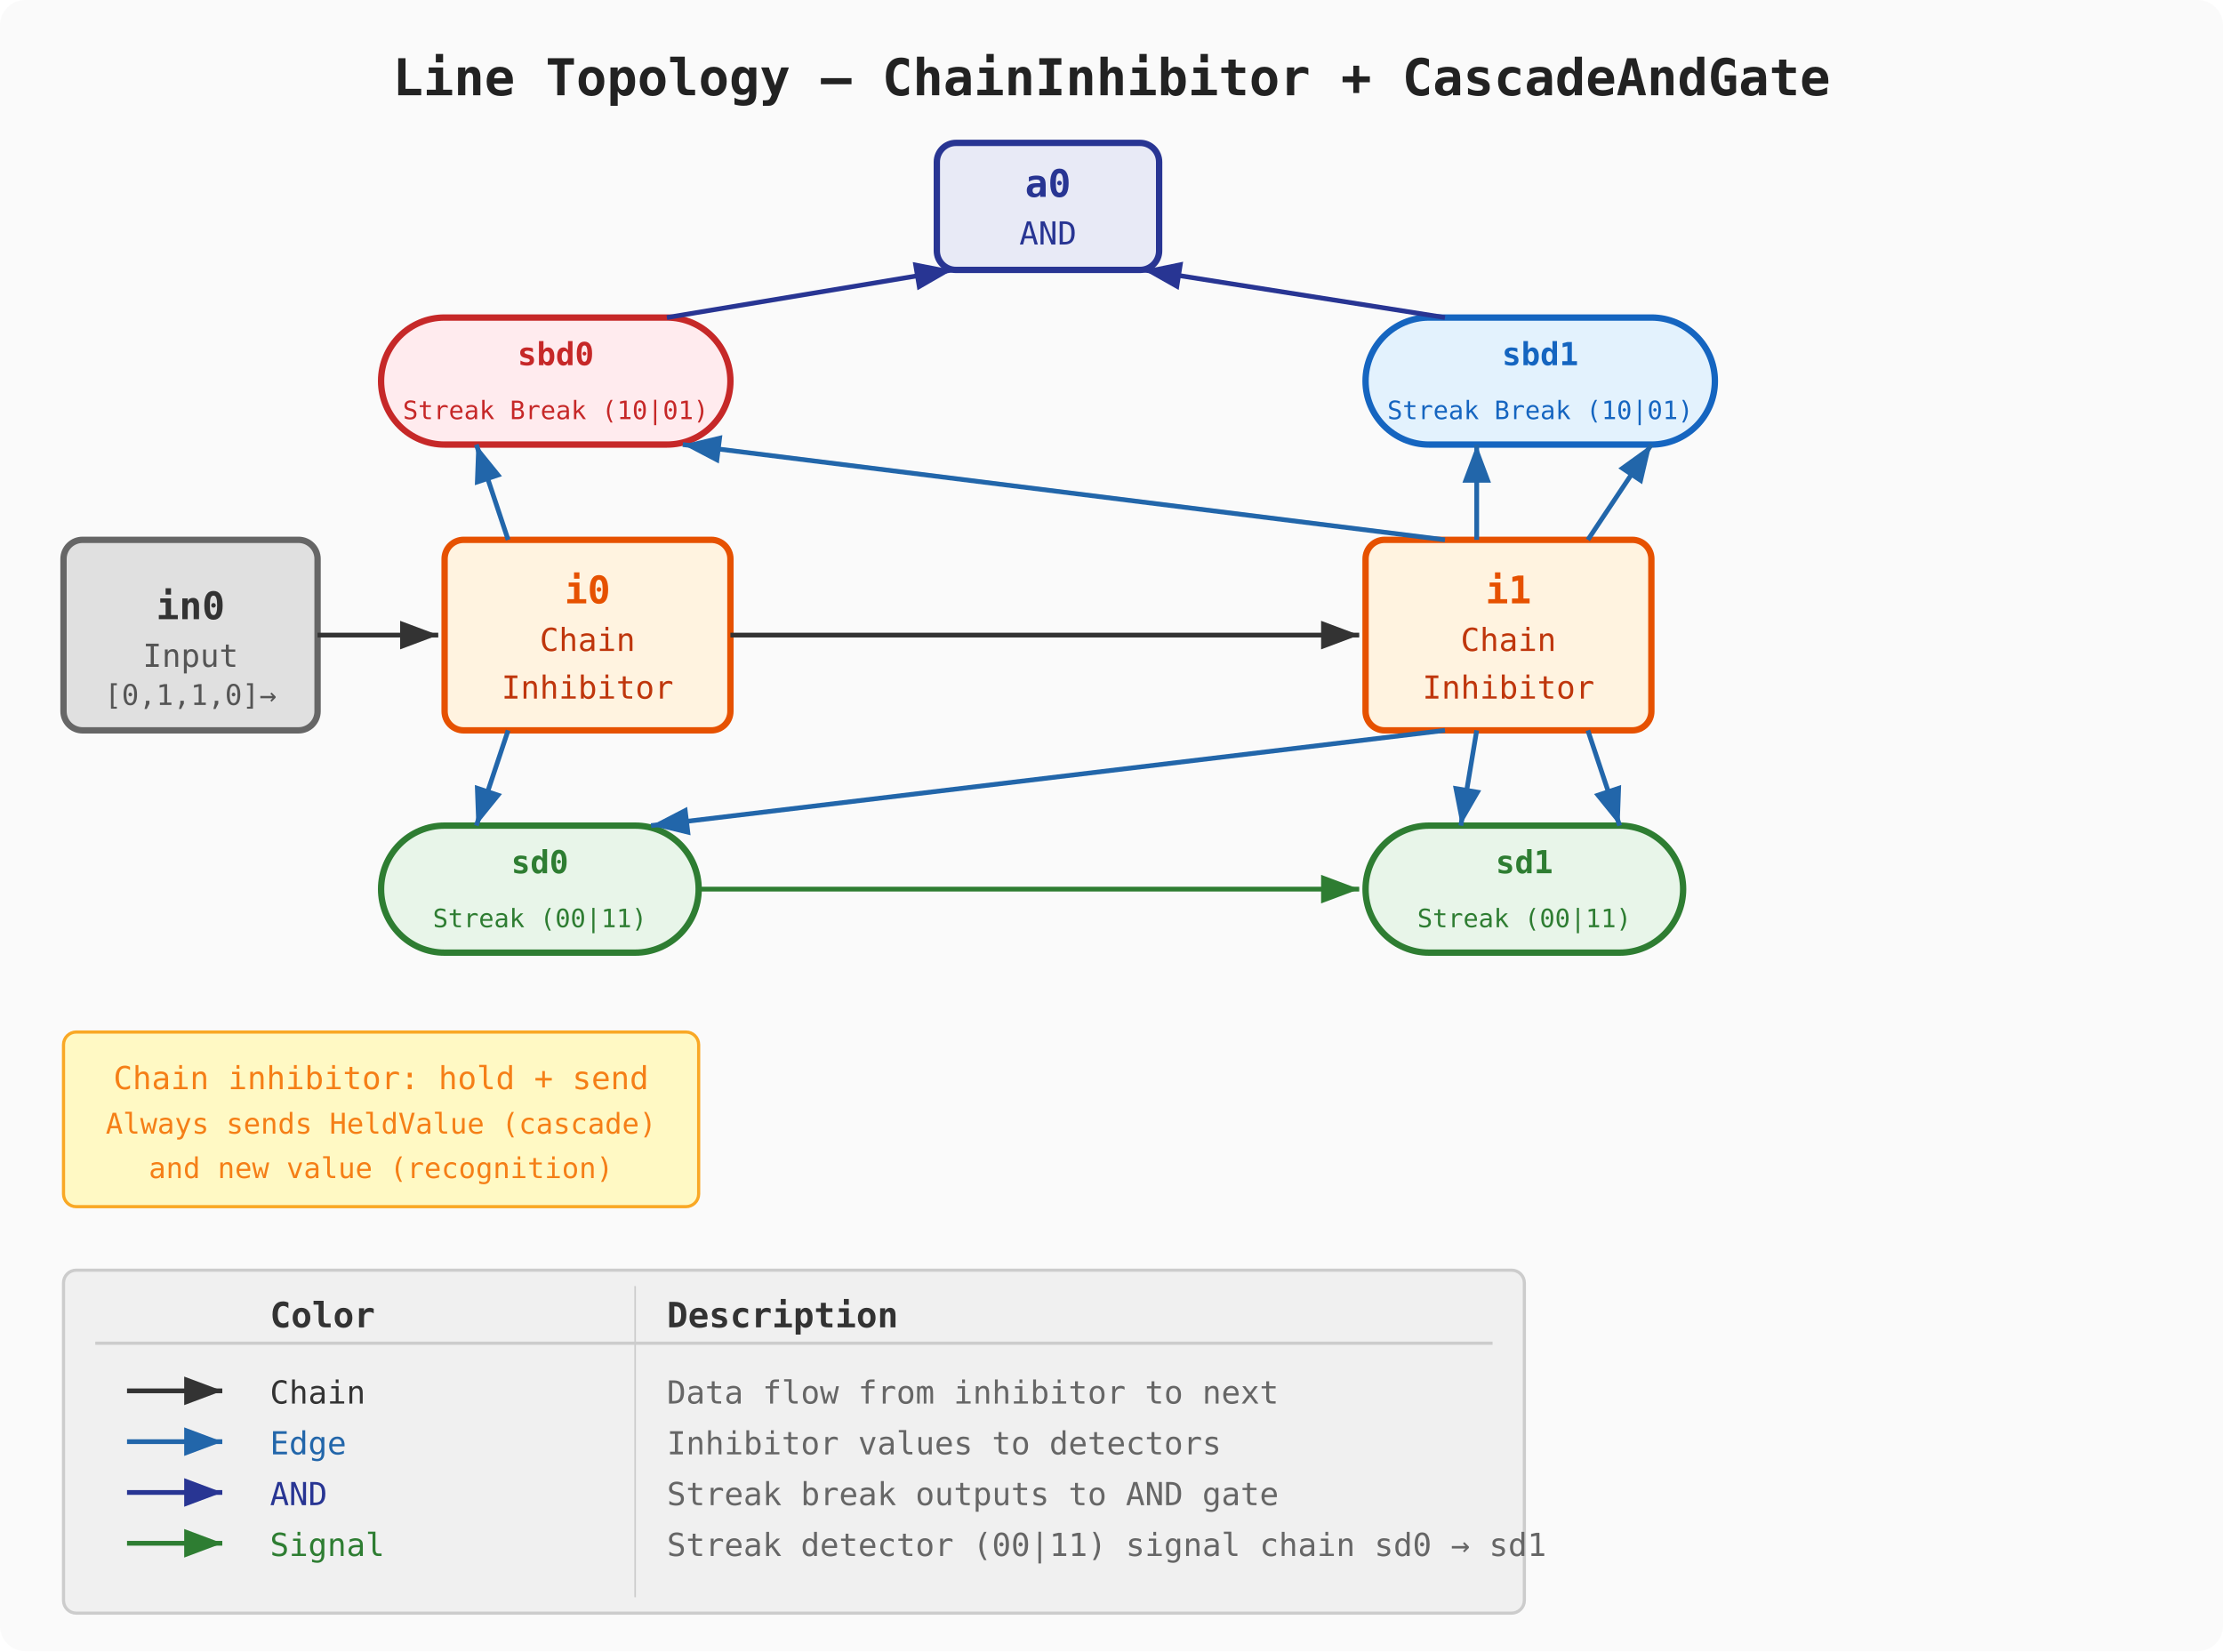
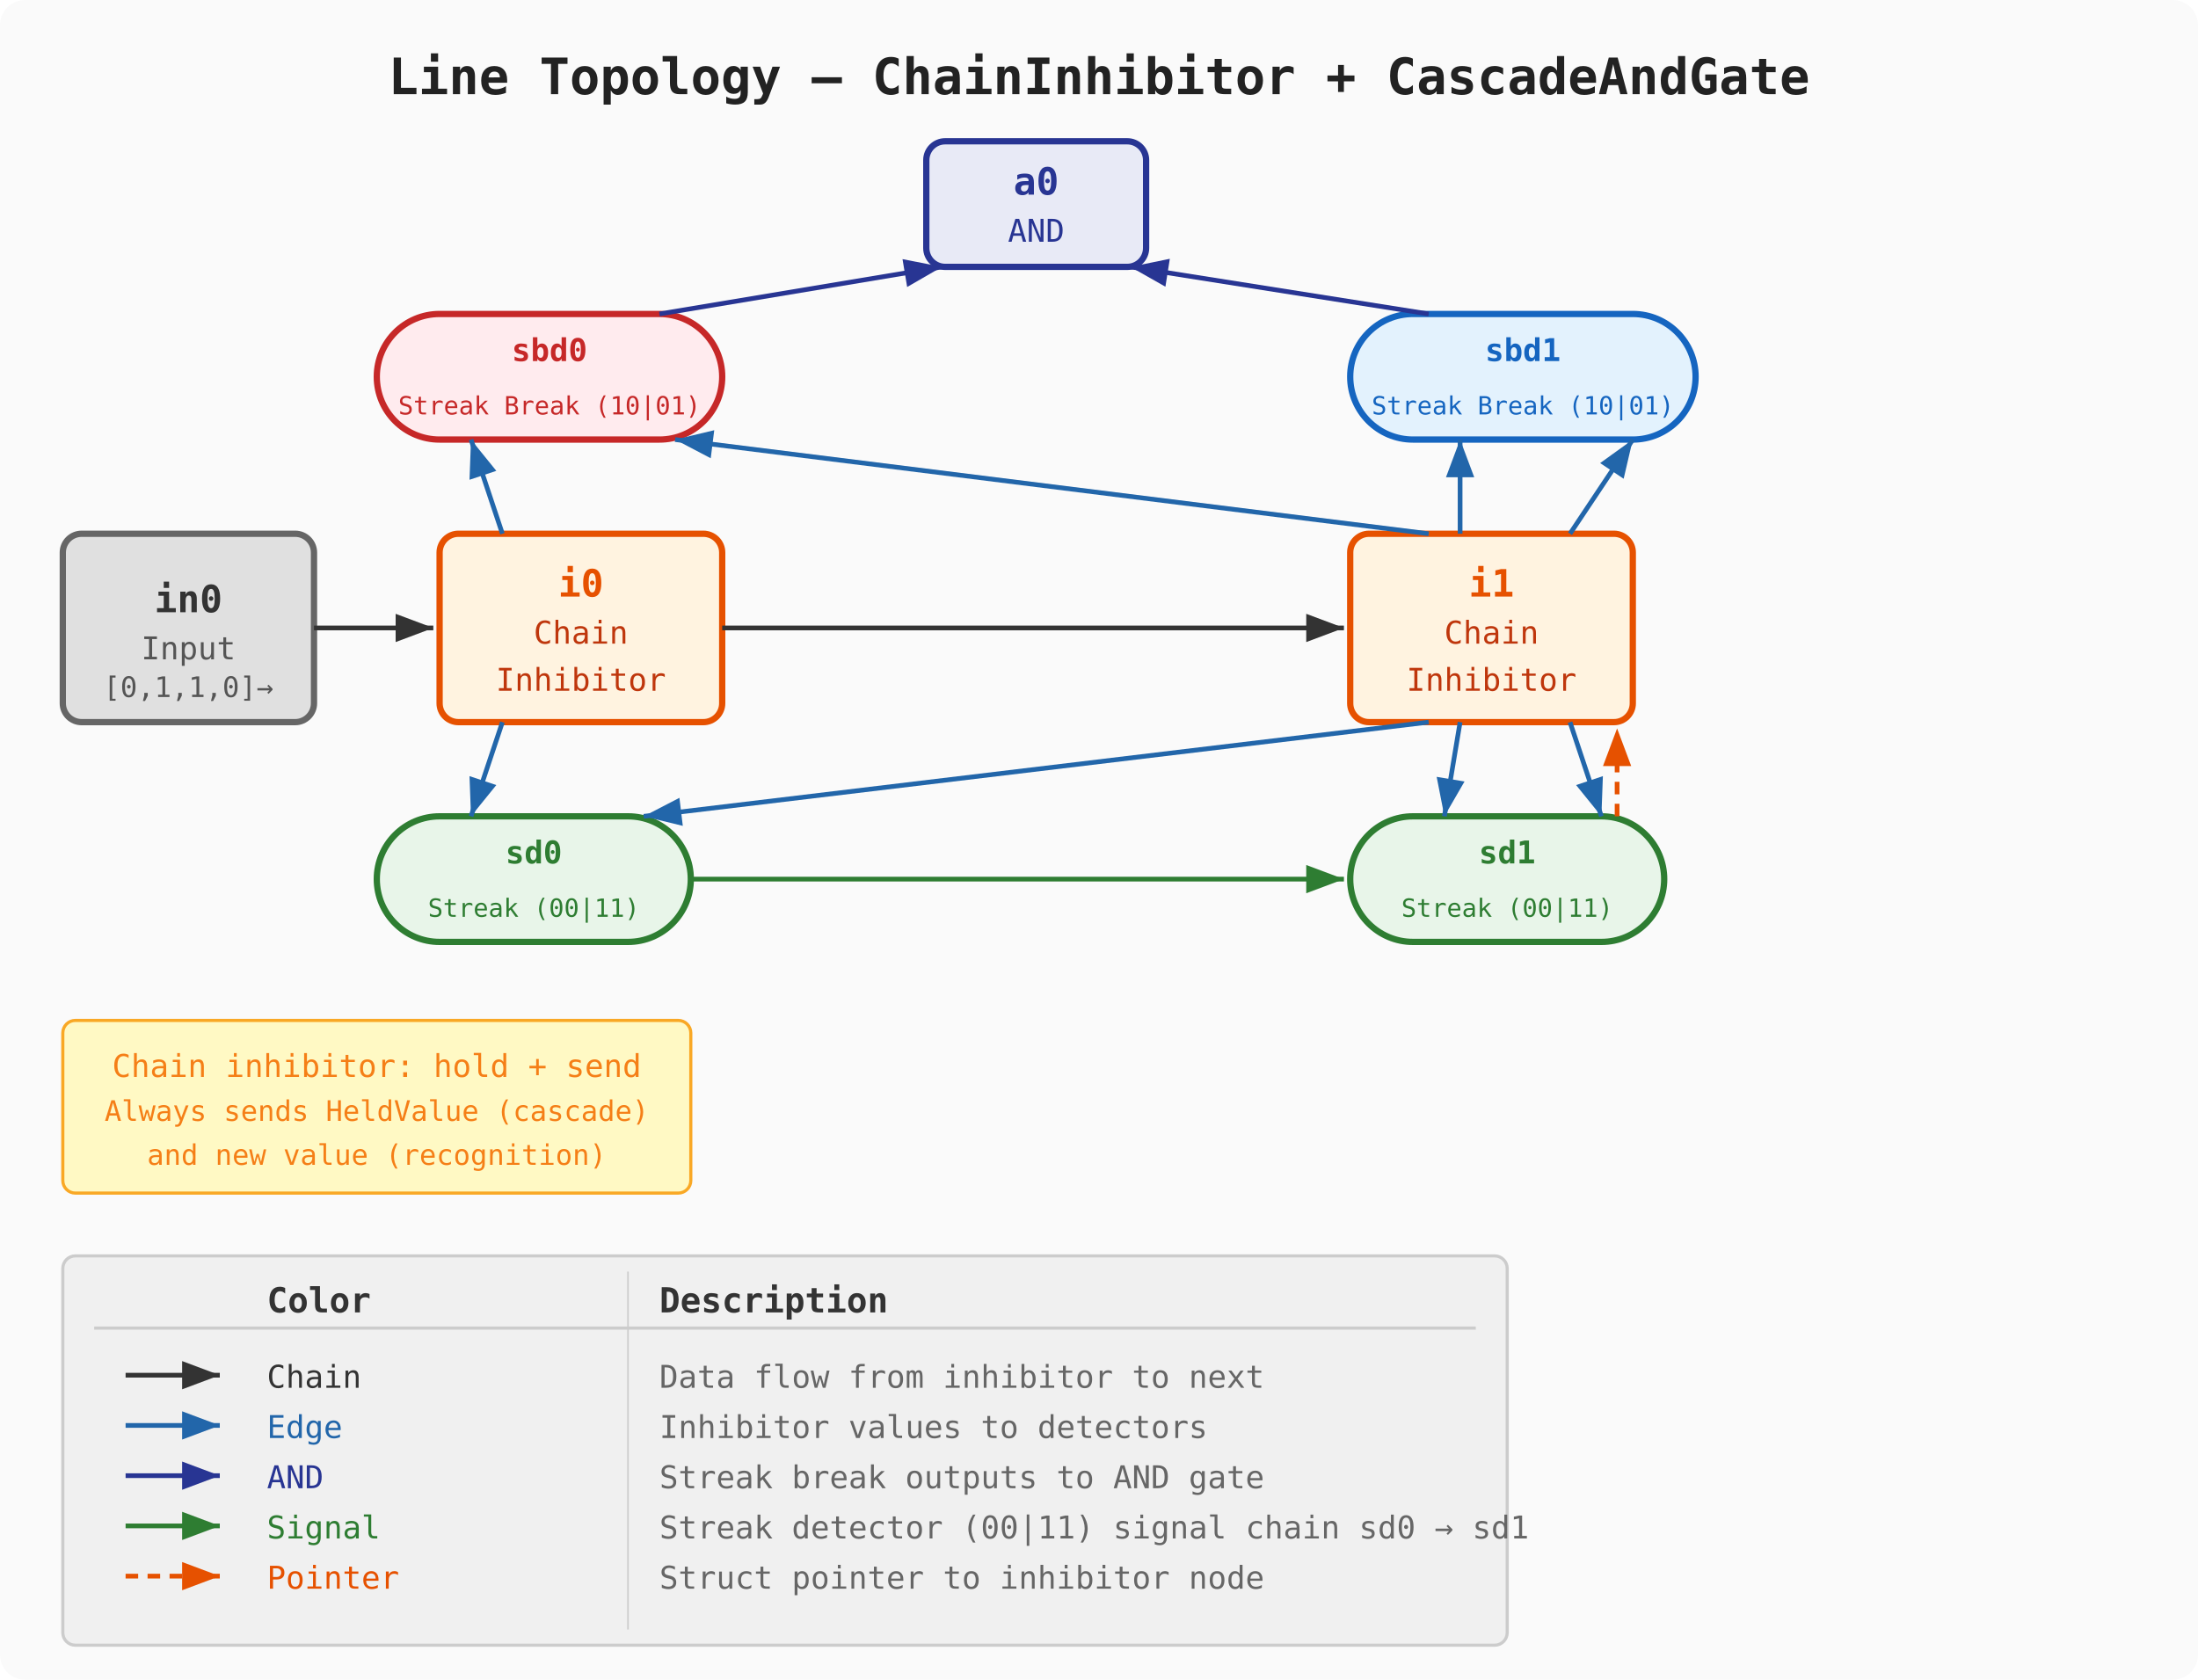
- <svg xmlns="http://www.w3.org/2000/svg" viewBox="0 0 700 520" font-family="monospace" font-size="12">
+ <svg xmlns="http://www.w3.org/2000/svg" viewBox="0 0 700 535" font-family="monospace" font-size="12">
  <defs>
    <marker id="arrow" markerWidth="8" markerHeight="6" refX="8" refY="3" orient="auto">
      <path d="M0,0 L8,3 L0,6" fill="#333" />
    </marker>
    <marker id="arrow-blue" markerWidth="8" markerHeight="6" refX="8" refY="3" orient="auto">
      <path d="M0,0 L8,3 L0,6" fill="#2266aa" />
    </marker>
    <marker id="arrow-indigo" markerWidth="8" markerHeight="6" refX="8" refY="3" orient="auto">
      <path d="M0,0 L8,3 L0,6" fill="#283593" />
    </marker>
    <marker id="arrow-green" markerWidth="8" markerHeight="6" refX="8" refY="3" orient="auto">
      <path d="M0,0 L8,3 L0,6" fill="#2e7d32" />
    </marker>
+     <marker id="arrow-orange" markerWidth="8" markerHeight="6" refX="8" refY="3" orient="auto">
+       <path d="M0,0 L8,3 L0,6" fill="#e65100" />
+     </marker>
  </defs>
-   <rect width="700" height="520" fill="#fafafa" rx="8" />
+   <rect width="700" height="535" fill="#fafafa" rx="8" />
  <text x="350" y="30" text-anchor="middle" font-size="16" font-weight="bold" fill="#222">Line Topology — ChainInhibitor + CascadeAndGate</text>
  <rect x="295" y="45" width="70" height="40" fill="#e8eaf6" stroke="#283593" rx="6" stroke-width="2" />
  <text x="330" y="62" text-anchor="middle" font-weight="bold" fill="#283593">a0</text>
  <text x="330" y="77" text-anchor="middle" font-size="10" fill="#283593">AND</text>
  <rect x="120" y="100" width="110" height="40" fill="#ffebee" stroke="#c62828" rx="20" stroke-width="2" />
  <text x="175" y="115" text-anchor="middle" font-weight="bold" font-size="10" fill="#c62828">sbd0</text>
  <text x="175" y="132" text-anchor="middle" font-size="8" fill="#c62828">Streak Break (10|01)</text>
  <rect x="430" y="100" width="110" height="40" fill="#e3f2fd" stroke="#1565c0" rx="20" stroke-width="2" />
  <text x="485" y="115" text-anchor="middle" font-weight="bold" font-size="10" fill="#1565c0">sbd1</text>
  <text x="485" y="132" text-anchor="middle" font-size="8" fill="#1565c0">Streak Break (10|01)</text>
  <rect x="20" y="170" width="80" height="60" fill="#e0e0e0" stroke="#666" rx="6" stroke-width="2" />
  <text x="60" y="195" text-anchor="middle" font-weight="bold" fill="#333">in0</text>
  <text x="60" y="210" text-anchor="middle" font-size="10" fill="#555">Input</text>
  <text x="60" y="222" text-anchor="middle" font-size="9" fill="#555">[0,1,1,0]→</text>
  <rect x="140" y="170" width="90" height="60" fill="#fff3e0" stroke="#e65100" rx="6" stroke-width="2" />
  <text x="185" y="190" text-anchor="middle" font-weight="bold" fill="#e65100">i0</text>
  <text x="185" y="205" text-anchor="middle" font-size="10" fill="#bf360c">Chain</text>
  <text x="185" y="220" text-anchor="middle" font-size="10" fill="#bf360c">Inhibitor</text>
  <rect x="430" y="170" width="90" height="60" fill="#fff3e0" stroke="#e65100" rx="6" stroke-width="2" />
  <text x="475" y="190" text-anchor="middle" font-weight="bold" fill="#e65100">i1</text>
  <text x="475" y="205" text-anchor="middle" font-size="10" fill="#bf360c">Chain</text>
  <text x="475" y="220" text-anchor="middle" font-size="10" fill="#bf360c">Inhibitor</text>
  <rect x="120" y="260" width="100" height="40" fill="#e8f5e9" stroke="#2e7d32" rx="20" stroke-width="2" />
  <text x="170" y="275" text-anchor="middle" font-weight="bold" font-size="10" fill="#2e7d32">sd0</text>
  <text x="170" y="292" text-anchor="middle" font-size="8" fill="#2e7d32">Streak (00|11)</text>
  <rect x="430" y="260" width="100" height="40" fill="#e8f5e9" stroke="#2e7d32" rx="20" stroke-width="2" />
  <text x="480" y="275" text-anchor="middle" font-weight="bold" font-size="10" fill="#2e7d32">sd1</text>
  <text x="480" y="292" text-anchor="middle" font-size="8" fill="#2e7d32">Streak (00|11)</text>
  <line x1="100" y1="200" x2="138" y2="200" stroke="#333" stroke-width="1.5" marker-end="url(#arrow)" />
  <line x1="230" y1="200" x2="428" y2="200" stroke="#333" stroke-width="1.5" marker-end="url(#arrow)" />
  <line x1="160" y1="170" x2="150" y2="140" stroke="#2266aa" stroke-width="1.5" marker-end="url(#arrow-blue)" />
  <line x1="455" y1="170" x2="215" y2="140" stroke="#2266aa" stroke-width="1.5" marker-end="url(#arrow-blue)" />
  <line x1="160" y1="230" x2="150" y2="260" stroke="#2266aa" stroke-width="1.5" marker-end="url(#arrow-blue)" />
  <line x1="455" y1="230" x2="205" y2="260" stroke="#2266aa" stroke-width="1.5" marker-end="url(#arrow-blue)" />
  <line x1="465" y1="170" x2="465" y2="140" stroke="#2266aa" stroke-width="1.5" marker-end="url(#arrow-blue)" />
  <line x1="500" y1="170" x2="520" y2="140" stroke="#2266aa" stroke-width="1.5" marker-end="url(#arrow-blue)" />
  <line x1="465" y1="230" x2="460" y2="260" stroke="#2266aa" stroke-width="1.5" marker-end="url(#arrow-blue)" />
  <line x1="500" y1="230" x2="510" y2="260" stroke="#2266aa" stroke-width="1.5" marker-end="url(#arrow-blue)" />
  <line x1="210" y1="100" x2="300" y2="85" stroke="#283593" stroke-width="1.5" marker-end="url(#arrow-indigo)" />
  <line x1="455" y1="100" x2="360" y2="85" stroke="#283593" stroke-width="1.5" marker-end="url(#arrow-indigo)" />
  <line x1="220" y1="280" x2="428" y2="280" stroke="#2e7d32" stroke-width="1.5" marker-end="url(#arrow-green)" />
+   <line x1="515" y1="260" x2="515" y2="232" stroke="#e65100" stroke-width="1.5" stroke-dasharray="4,3" marker-end="url(#arrow-orange)" />
  <rect x="20" y="325" width="200" height="55" fill="#fff9c4" stroke="#f9a825" rx="4" />
  <text x="120" y="343" text-anchor="middle" font-size="10" fill="#f57f17">Chain inhibitor: hold + send</text>
  <text x="120" y="357" text-anchor="middle" font-size="9" fill="#f57f17">Always sends HeldValue (cascade)</text>
  <text x="120" y="371" text-anchor="middle" font-size="9" fill="#f57f17">and new value (recognition)</text>
-   <rect x="20" y="400" width="460" height="108" fill="#f0f0f0" rx="4" stroke="#ccc" />
+   <rect x="20" y="400" width="460" height="124" fill="#f0f0f0" rx="4" stroke="#ccc" />
  <text x="85" y="418" text-anchor="start" font-weight="bold" fill="#333" font-size="11">Color</text>
  <text x="210" y="418" text-anchor="start" font-weight="bold" fill="#333" font-size="11">Description</text>
  <line x1="30" y1="423" x2="470" y2="423" stroke="#ccc" stroke-width="1" />
-   <line x1="200" y1="405" x2="200" y2="503" stroke="#ccc" stroke-width="0.5" />
+   <line x1="200" y1="405" x2="200" y2="519" stroke="#ccc" stroke-width="0.5" />
  <line x1="40" y1="438" x2="70" y2="438" stroke="#333" stroke-width="1.5" marker-end="url(#arrow)" />
  <text x="85" y="442" text-anchor="start" fill="#333" font-size="10">Chain</text>
  <text x="210" y="442" text-anchor="start" fill="#666" font-size="10">Data flow from inhibitor to next</text>
  <line x1="40" y1="454" x2="70" y2="454" stroke="#2266aa" stroke-width="1.5" marker-end="url(#arrow-blue)" />
  <text x="85" y="458" text-anchor="start" fill="#2266aa" font-size="10">Edge</text>
  <text x="210" y="458" text-anchor="start" fill="#666" font-size="10">Inhibitor values to detectors</text>
  <line x1="40" y1="470" x2="70" y2="470" stroke="#283593" stroke-width="1.5" marker-end="url(#arrow-indigo)" />
  <text x="85" y="474" text-anchor="start" fill="#283593" font-size="10">AND</text>
  <text x="210" y="474" text-anchor="start" fill="#666" font-size="10">Streak break outputs to AND gate</text>
  <line x1="40" y1="486" x2="70" y2="486" stroke="#2e7d32" stroke-width="1.5" marker-end="url(#arrow-green)" />
  <text x="85" y="490" text-anchor="start" fill="#2e7d32" font-size="10">Signal</text>
  <text x="210" y="490" text-anchor="start" fill="#666" font-size="10">Streak detector (00|11) signal chain sd0 → sd1</text>
+   <line x1="40" y1="502" x2="70" y2="502" stroke="#e65100" stroke-width="1.5" stroke-dasharray="4,3" marker-end="url(#arrow-orange)" />
+   <text x="85" y="506" text-anchor="start" fill="#e65100" font-size="10">Pointer</text>
+   <text x="210" y="506" text-anchor="start" fill="#666" font-size="10">Struct pointer to inhibitor node</text>
</svg>
